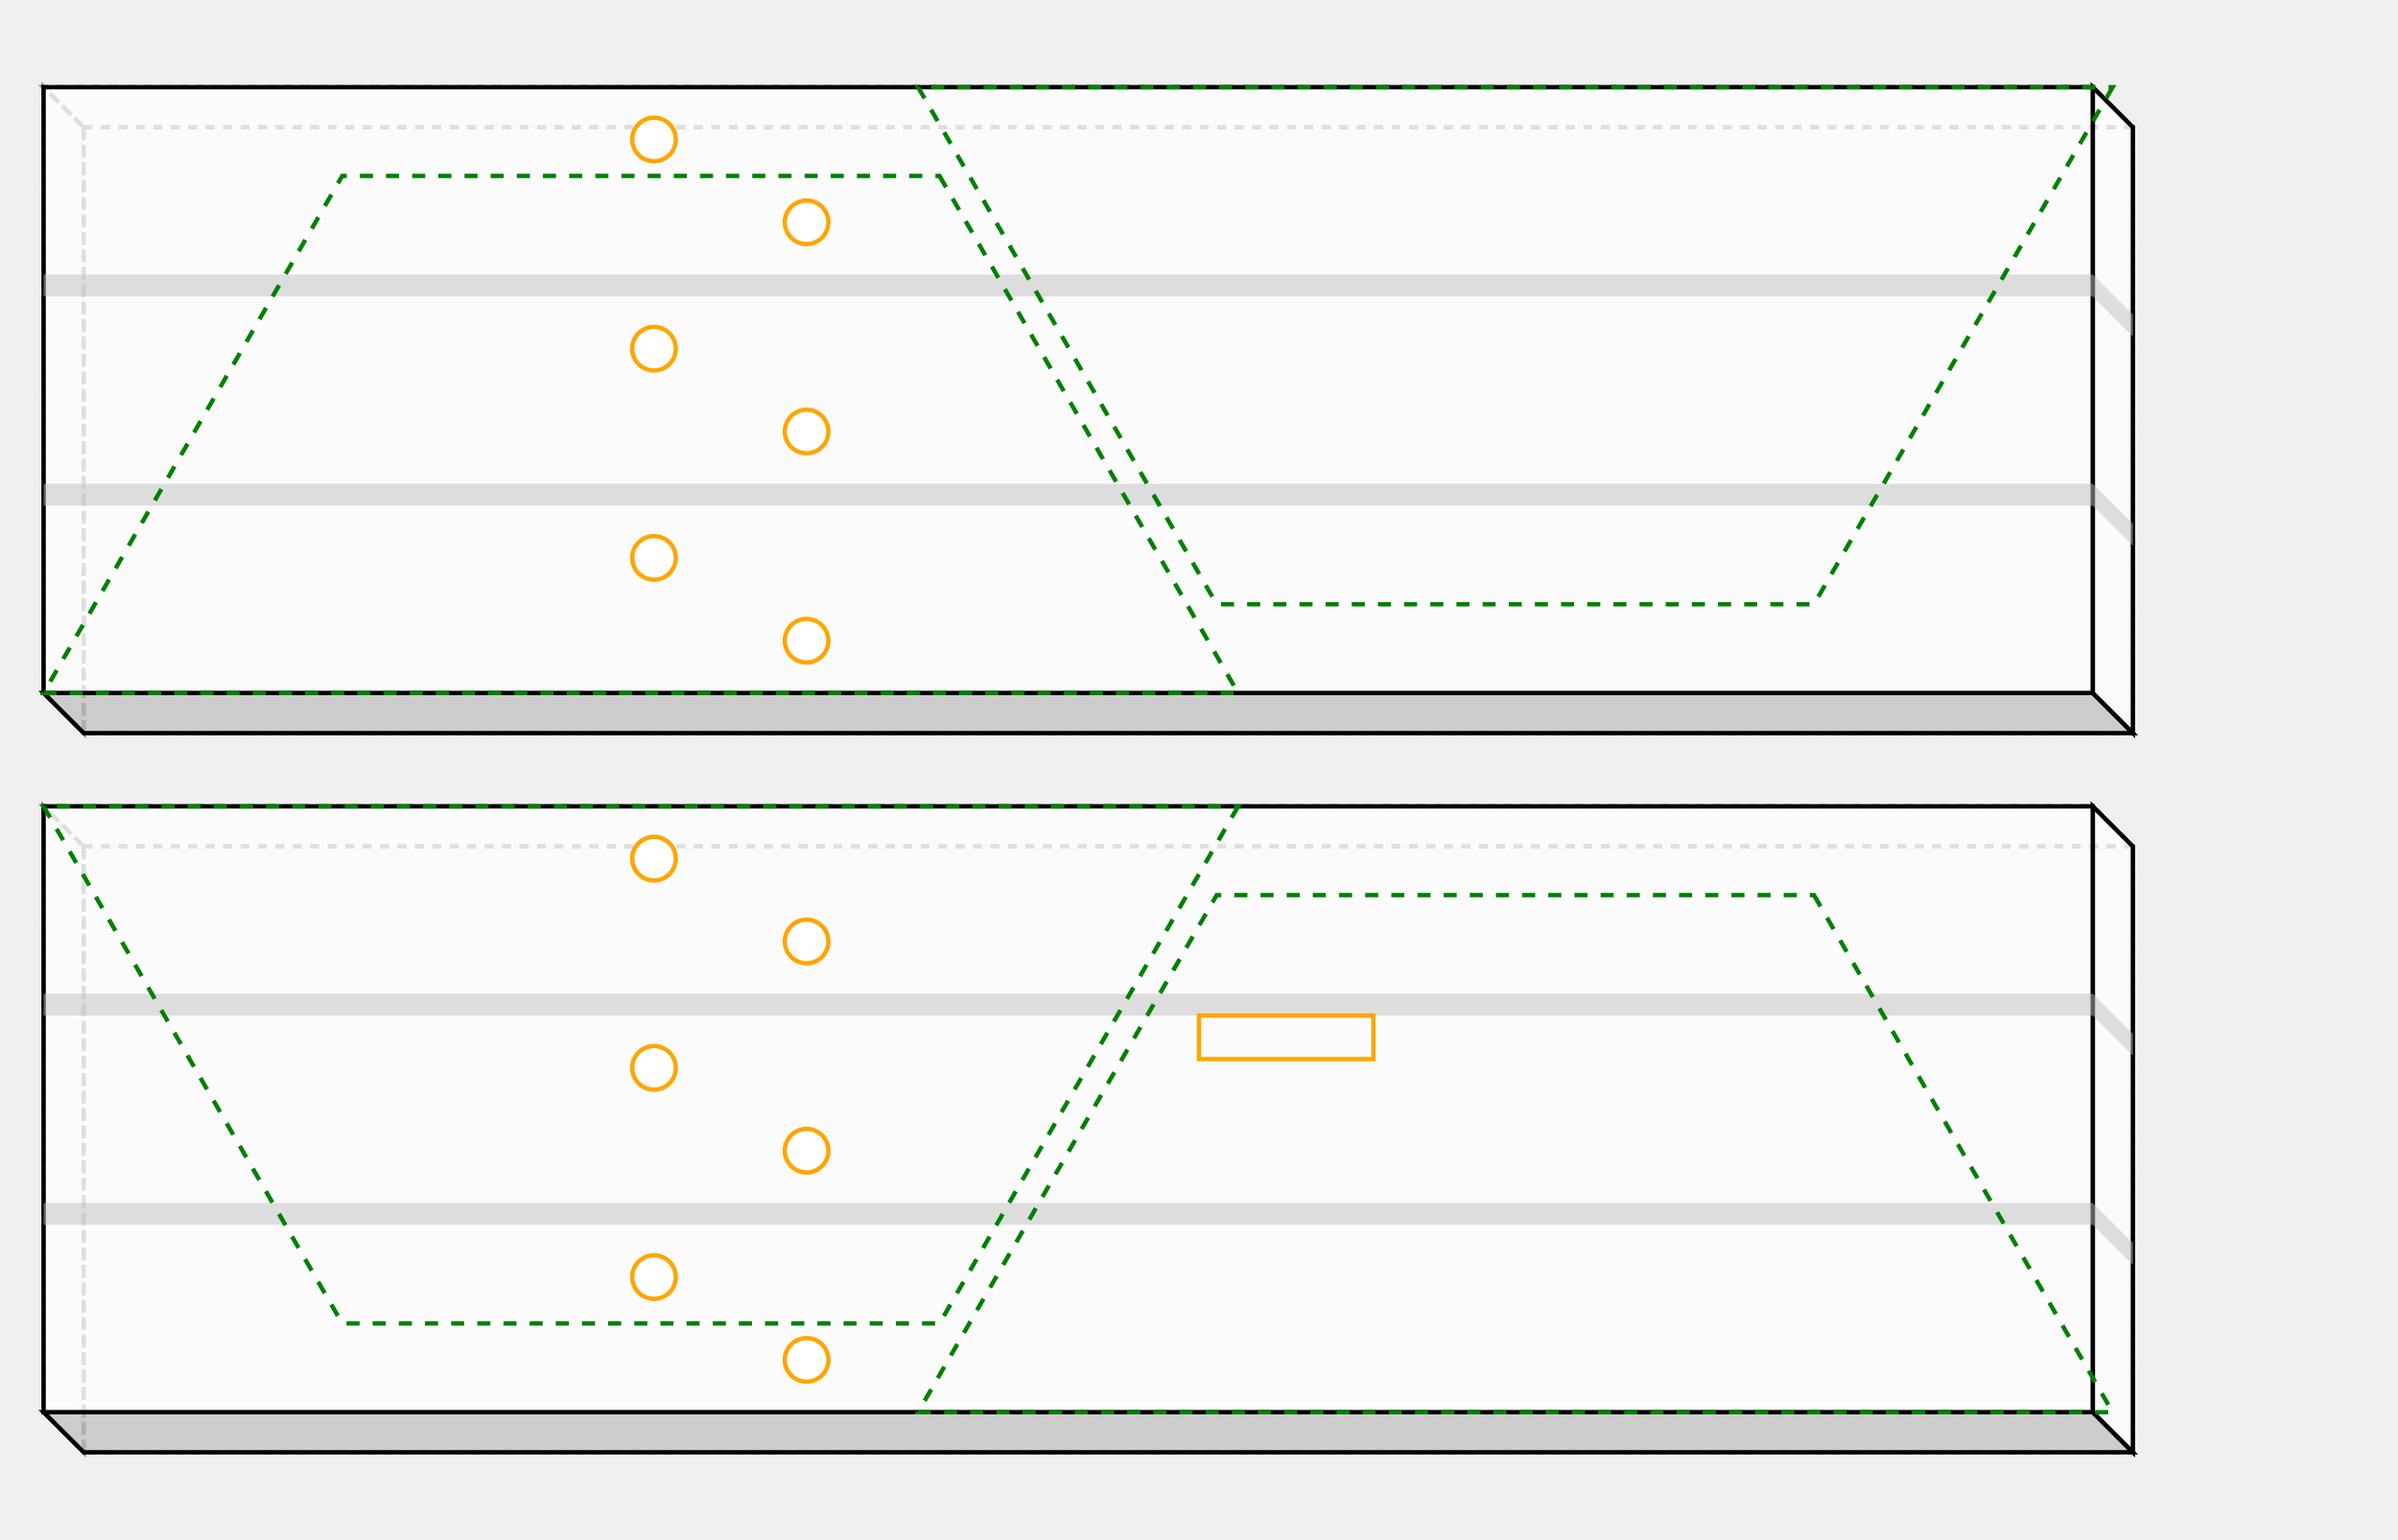
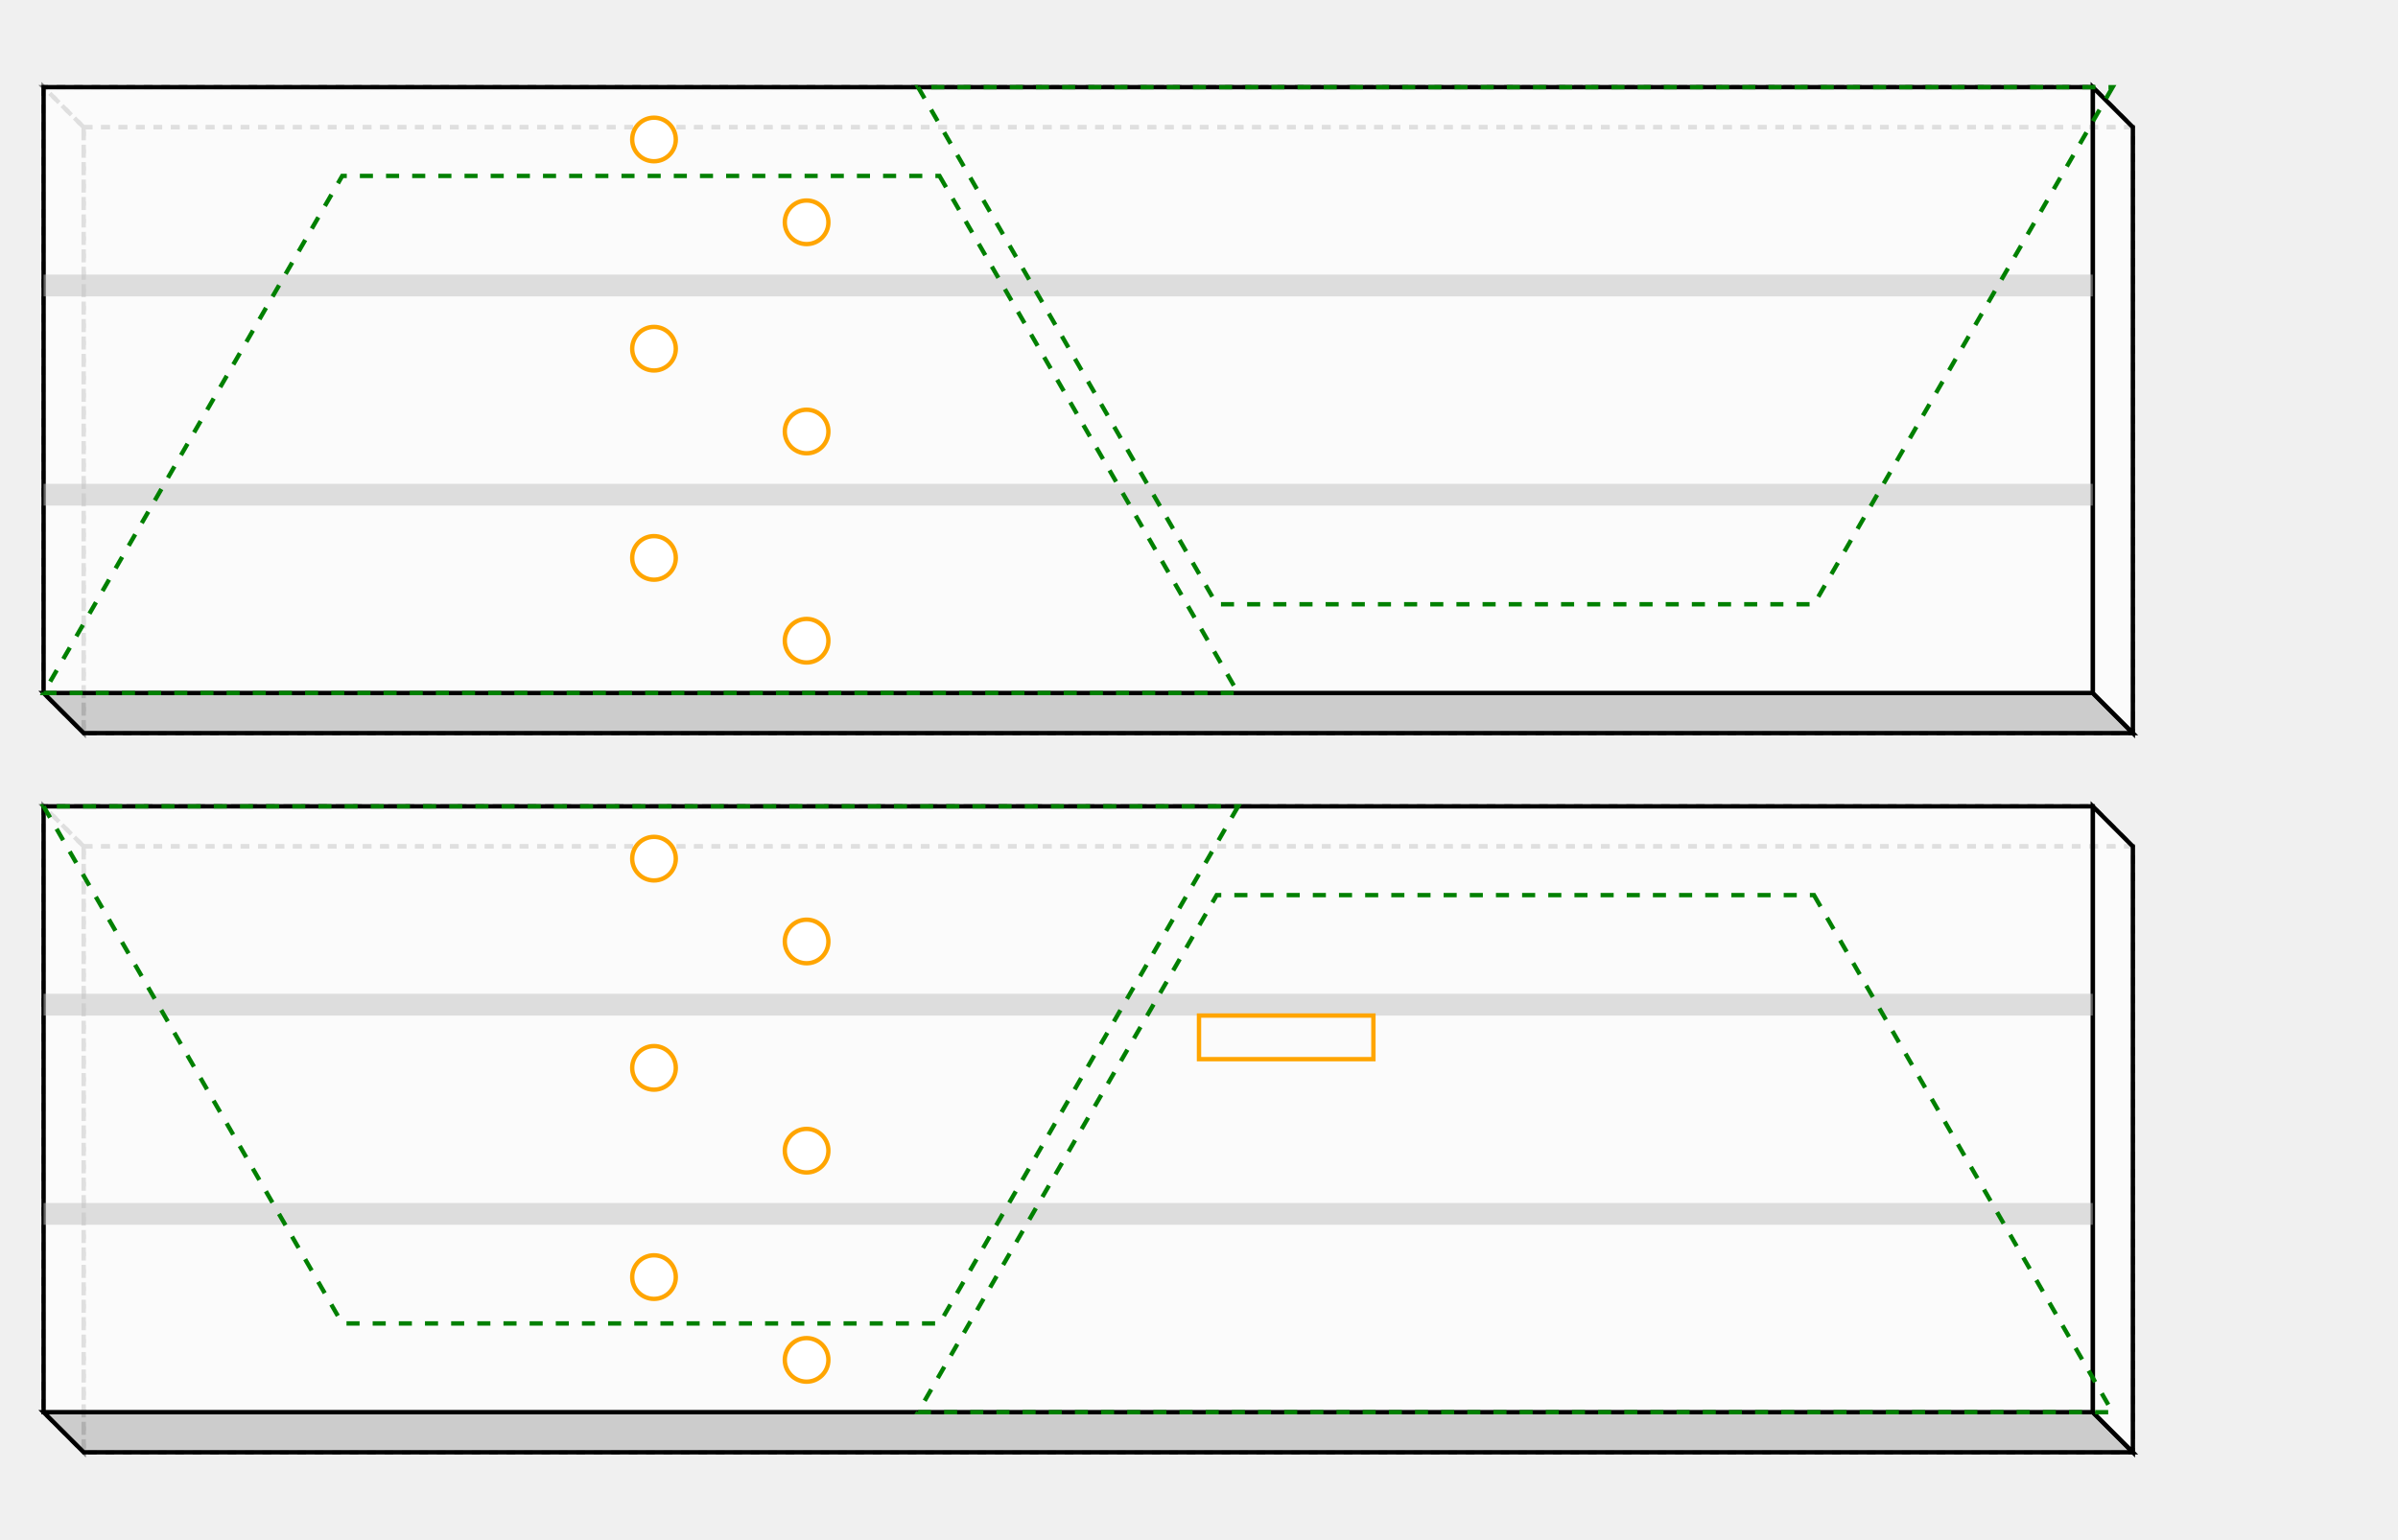
<svg xmlns="http://www.w3.org/2000/svg" width="1100" viewBox="0 0 550 353.192">
  <polygon fill="none" stroke-width="1" stroke-dasharray="2" stroke="gray" points="19.192,29.192 19.192,168.192 489.192,168.192 489.192,29.192" />
  <polygon fill="none" stroke-width="1" stroke-dasharray="2" stroke="gray" points="10.0,20.0 10.0,159.0 19.192,168.192 19.192,29.192" />
  <polygon fill="none" stroke-width="1" stroke-dasharray="2" stroke="gray" points="19.192,29.192 489.192,29.192 480.0,20.0 10.0,20.0" />
  <polygon fill="rgba(192,192,192,0.75)" stroke-width="1" stroke-dasharray="" stroke="black" points="10.0,159.0 480.0,159.0 489.192,168.192 19.192,168.192" />
  <polygon fill="rgba(255,255,255,0.75)" stroke-width="1" stroke-dasharray="" stroke="black" points="489.192,29.192 489.192,168.192 480.0,159.0 480.0,20.0" />
  <polygon fill="rgba(255,255,255,0.75)" stroke-width="1" stroke-dasharray="" stroke="black" points="10.0,20.0 480.0,20.0 480.0,159.0 10.0,159.0" />
-   <polygon fill="rgba(192,192,192,0.5)" stroke-width="1" stroke-dasharray="" stroke="none" points="10.0,63.0 480.0,63.0 489.192,72.192 489.192,77.192 480.0,68.0 10.0,68.0" />
-   <polygon fill="rgba(192,192,192,0.5)" stroke-width="1" stroke-dasharray="" stroke="none" points="10.0,111.0 480.0,111.0 489.192,120.192 489.192,125.192 480.0,116.0 10.0,116.0" />
+   <polygon fill="rgba(192,192,192,0.5)" stroke-width="1" stroke-dasharray="" stroke="none" points="10.0,63.0 480.0,63.0 480.0,68.0 10.0,68.0" />
+   <polygon fill="rgba(192,192,192,0.5)" stroke-width="1" stroke-dasharray="" stroke="none" points="10.0,111.0 480.0,111.0 480.0,116.0 10.0,116.0" />
  <circle cx="150" cy="32.0" r="5" stroke="orange" fill="white" stroke-width="1" />
  <circle cx="185" cy="51.0" r="5" stroke="orange" fill="white" stroke-width="1" />
  <circle cx="150" cy="80.0" r="5" stroke="orange" fill="white" stroke-width="1" />
  <circle cx="185" cy="99.0" r="5" stroke="orange" fill="white" stroke-width="1" />
  <circle cx="150" cy="128.0" r="5" stroke="orange" fill="white" stroke-width="1" />
  <circle cx="185" cy="147.0" r="5" stroke="orange" fill="white" stroke-width="1" />
  <polygon fill="none" stroke-width="1" stroke-dasharray="2" stroke="gray" points="19.192,194.192 19.192,333.192 489.192,333.192 489.192,194.192" />
  <polygon fill="none" stroke-width="1" stroke-dasharray="2" stroke="gray" points="10.0,185.0 10.0,324.0 19.192,333.192 19.192,194.192" />
  <polygon fill="none" stroke-width="1" stroke-dasharray="2" stroke="gray" points="19.192,194.192 489.192,194.192 480.0,185.0 10.0,185.0" />
  <polygon fill="rgba(192,192,192,0.75)" stroke-width="1" stroke-dasharray="" stroke="black" points="10.0,324.0 480.0,324.0 489.192,333.192 19.192,333.192" />
  <polygon fill="rgba(255,255,255,0.75)" stroke-width="1" stroke-dasharray="" stroke="black" points="489.192,194.192 489.192,333.192 480.0,324.0 480.0,185.0" />
  <polygon fill="rgba(255,255,255,0.75)" stroke-width="1" stroke-dasharray="" stroke="black" points="10.0,185.0 480.0,185.0 480.0,324.0 10.0,324.0" />
-   <polygon fill="rgba(192,192,192,0.5)" stroke-width="1" stroke-dasharray="" stroke="none" points="10.0,228.0 480.0,228.0 489.192,237.192 489.192,242.192 480.0,233.0 10.0,233.0" />
-   <polygon fill="rgba(192,192,192,0.5)" stroke-width="1" stroke-dasharray="" stroke="none" points="10.0,276.0 480.0,276.0 489.192,285.192 489.192,290.192 480.0,281.0 10.0,281.0" />
+   <polygon fill="rgba(192,192,192,0.5)" stroke-width="1" stroke-dasharray="" stroke="none" points="10.0,228.0 480.0,228.0 480.0,233.0 10.0,233.0" />
+   <polygon fill="rgba(192,192,192,0.5)" stroke-width="1" stroke-dasharray="" stroke="none" points="10.0,276.0 480.0,276.0 480.0,281.0 10.0,281.0" />
  <circle cx="150" cy="197.0" r="5" stroke="orange" fill="white" stroke-width="1" />
  <circle cx="185" cy="216.0" r="5" stroke="orange" fill="white" stroke-width="1" />
  <rect x="275" y="233.0" width="40" height="10.0" style="fill: none; stroke: orange; stroke-width: 1;" />
  <circle cx="150" cy="245.0" r="5" stroke="orange" fill="white" stroke-width="1" />
  <circle cx="185" cy="264.0" r="5" stroke="orange" fill="white" stroke-width="1" />
  <circle cx="150" cy="293.0" r="5" stroke="orange" fill="white" stroke-width="1" />
  <circle cx="185" cy="312.0" r="5" stroke="orange" fill="white" stroke-width="1" />
  <polygon fill="none" stroke-width="1" stroke-dasharray="3" stroke="green" points="215.483,40.364 283.978,159.0 10.0,159.0 78.494,40.364" />
  <polygon fill="none" stroke-width="1" stroke-dasharray="3" stroke="green" points="484.543,20 416.049,138.636 279.06,138.636 210.566,20" />
  <polygon fill="none" stroke-width="1" stroke-dasharray="3" stroke="green" points="283.978,185.0 215.483,303.636 78.494,303.636 10.0,185.0" />
  <polygon fill="none" stroke-width="1" stroke-dasharray="3" stroke="green" points="416.049,205.364 484.543,324.0 210.566,324.0 279.06,205.364" />
</svg>
